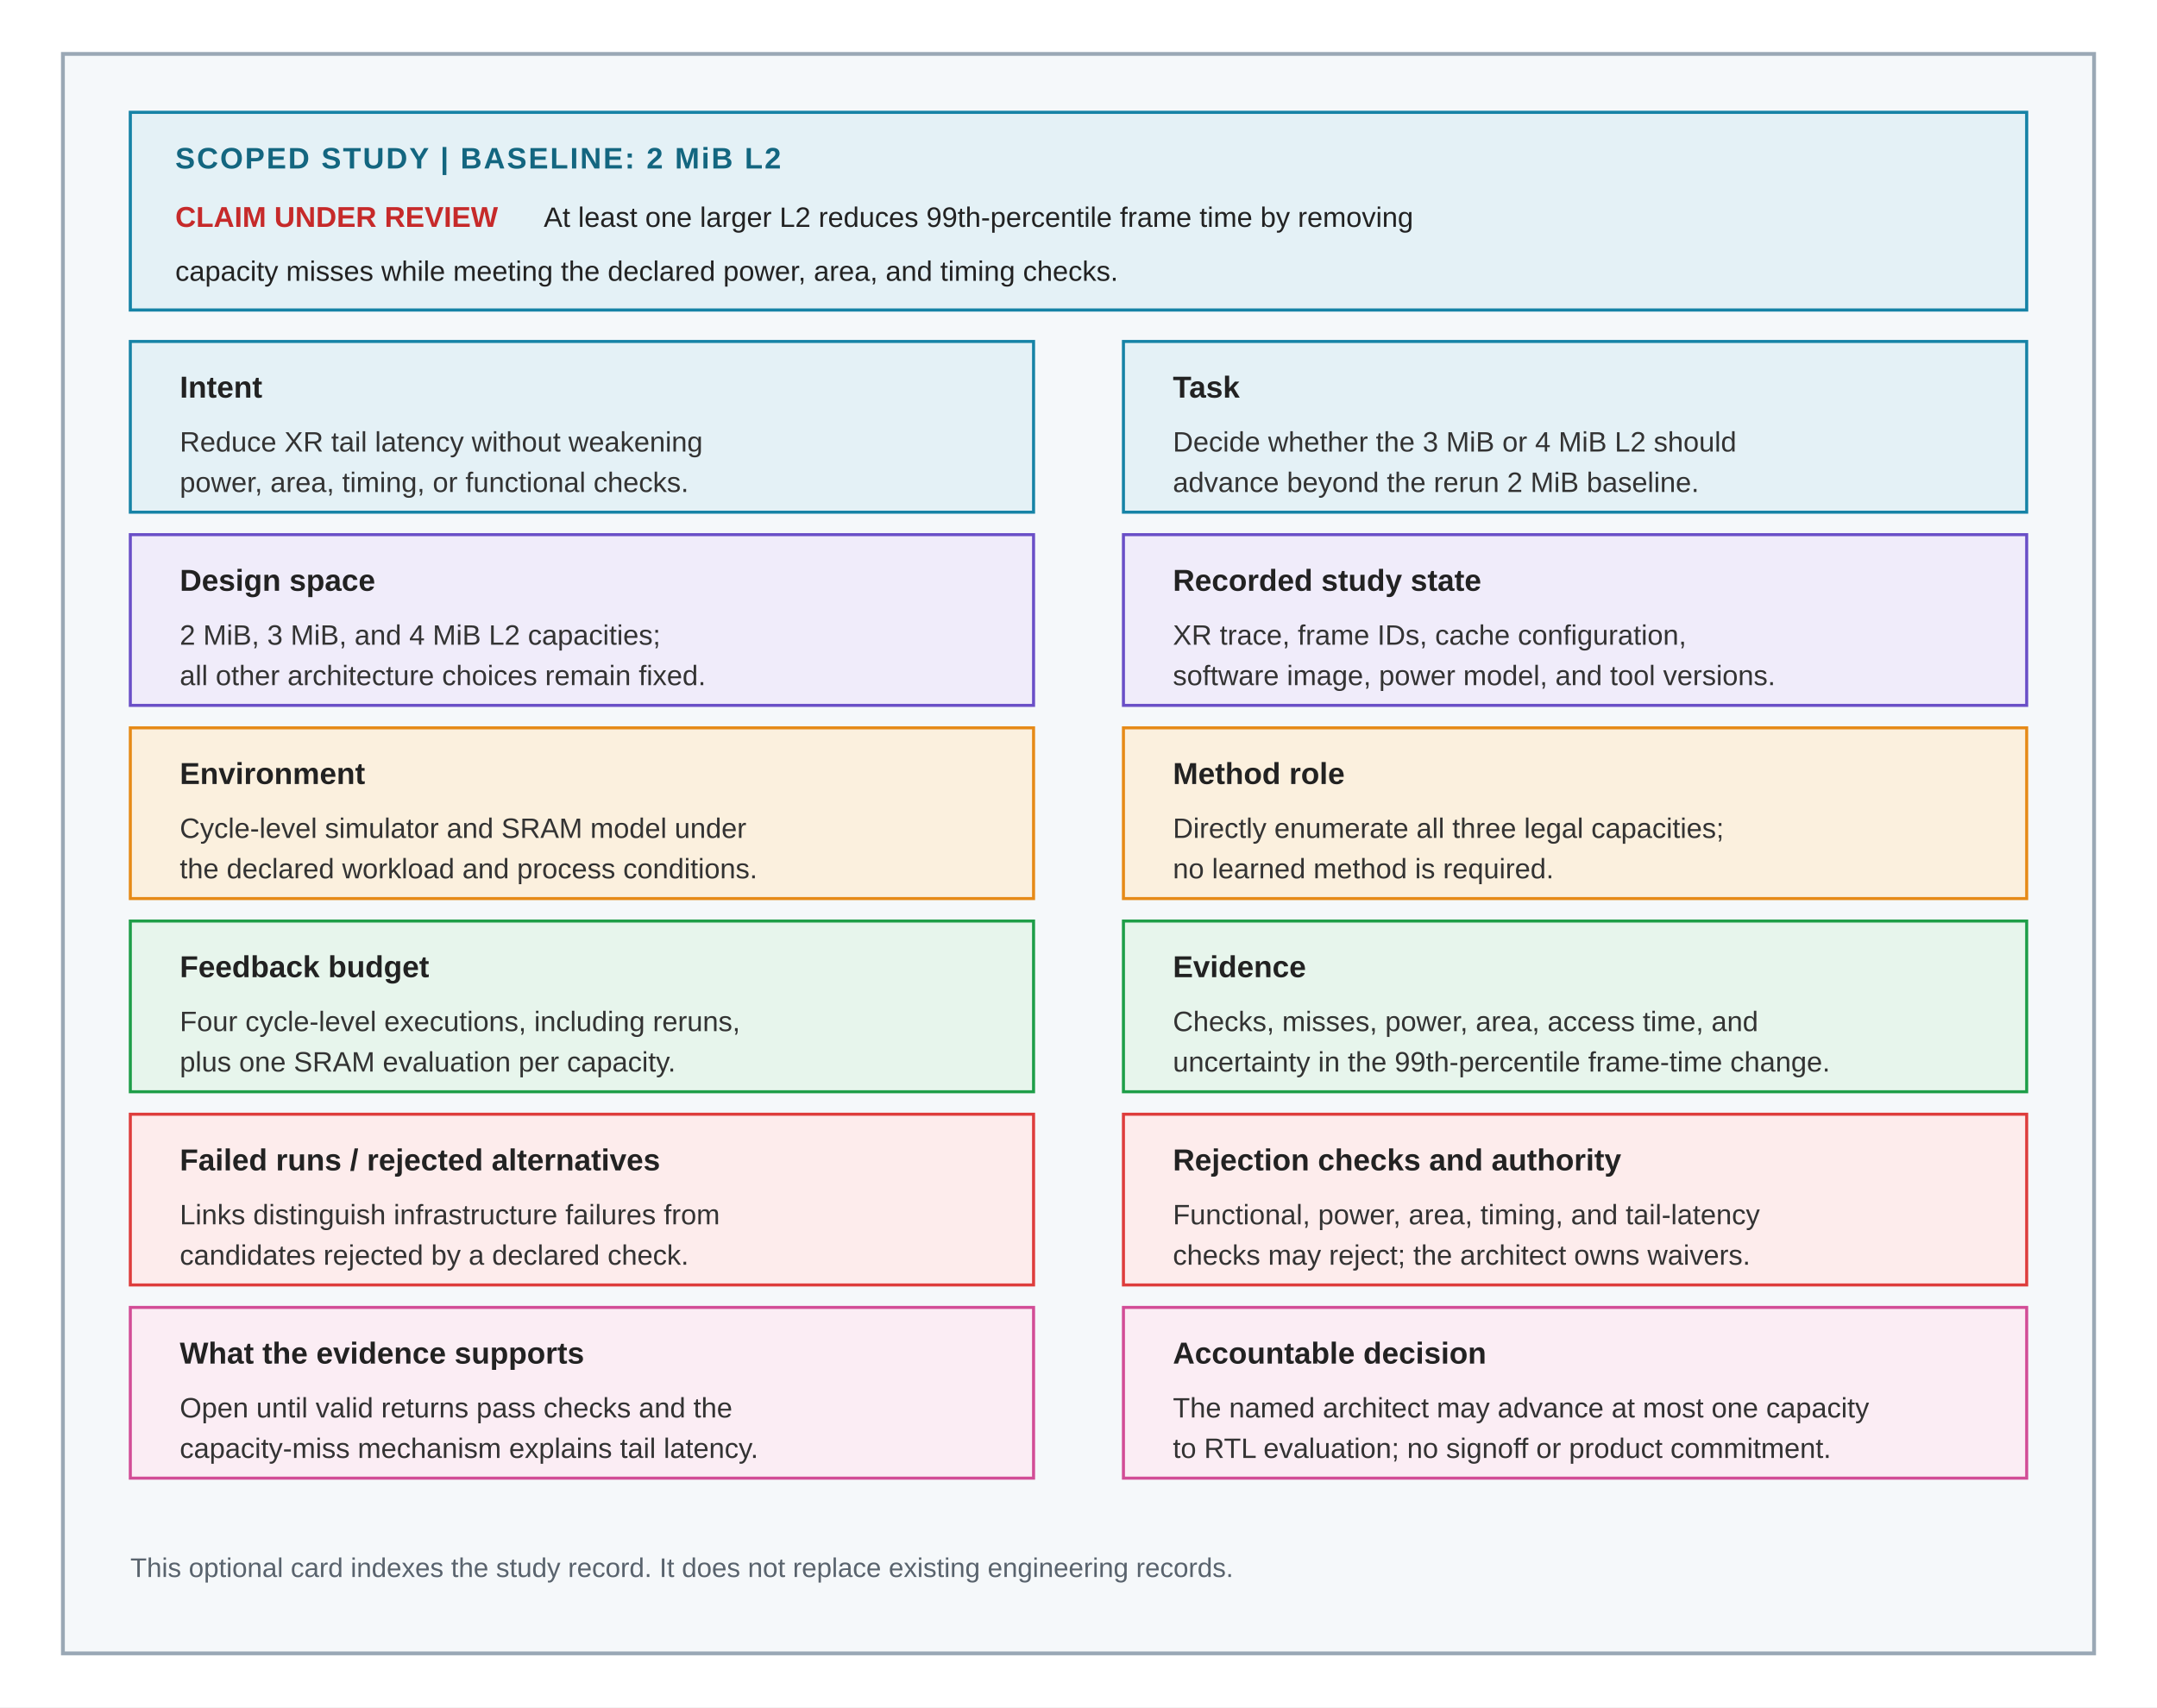
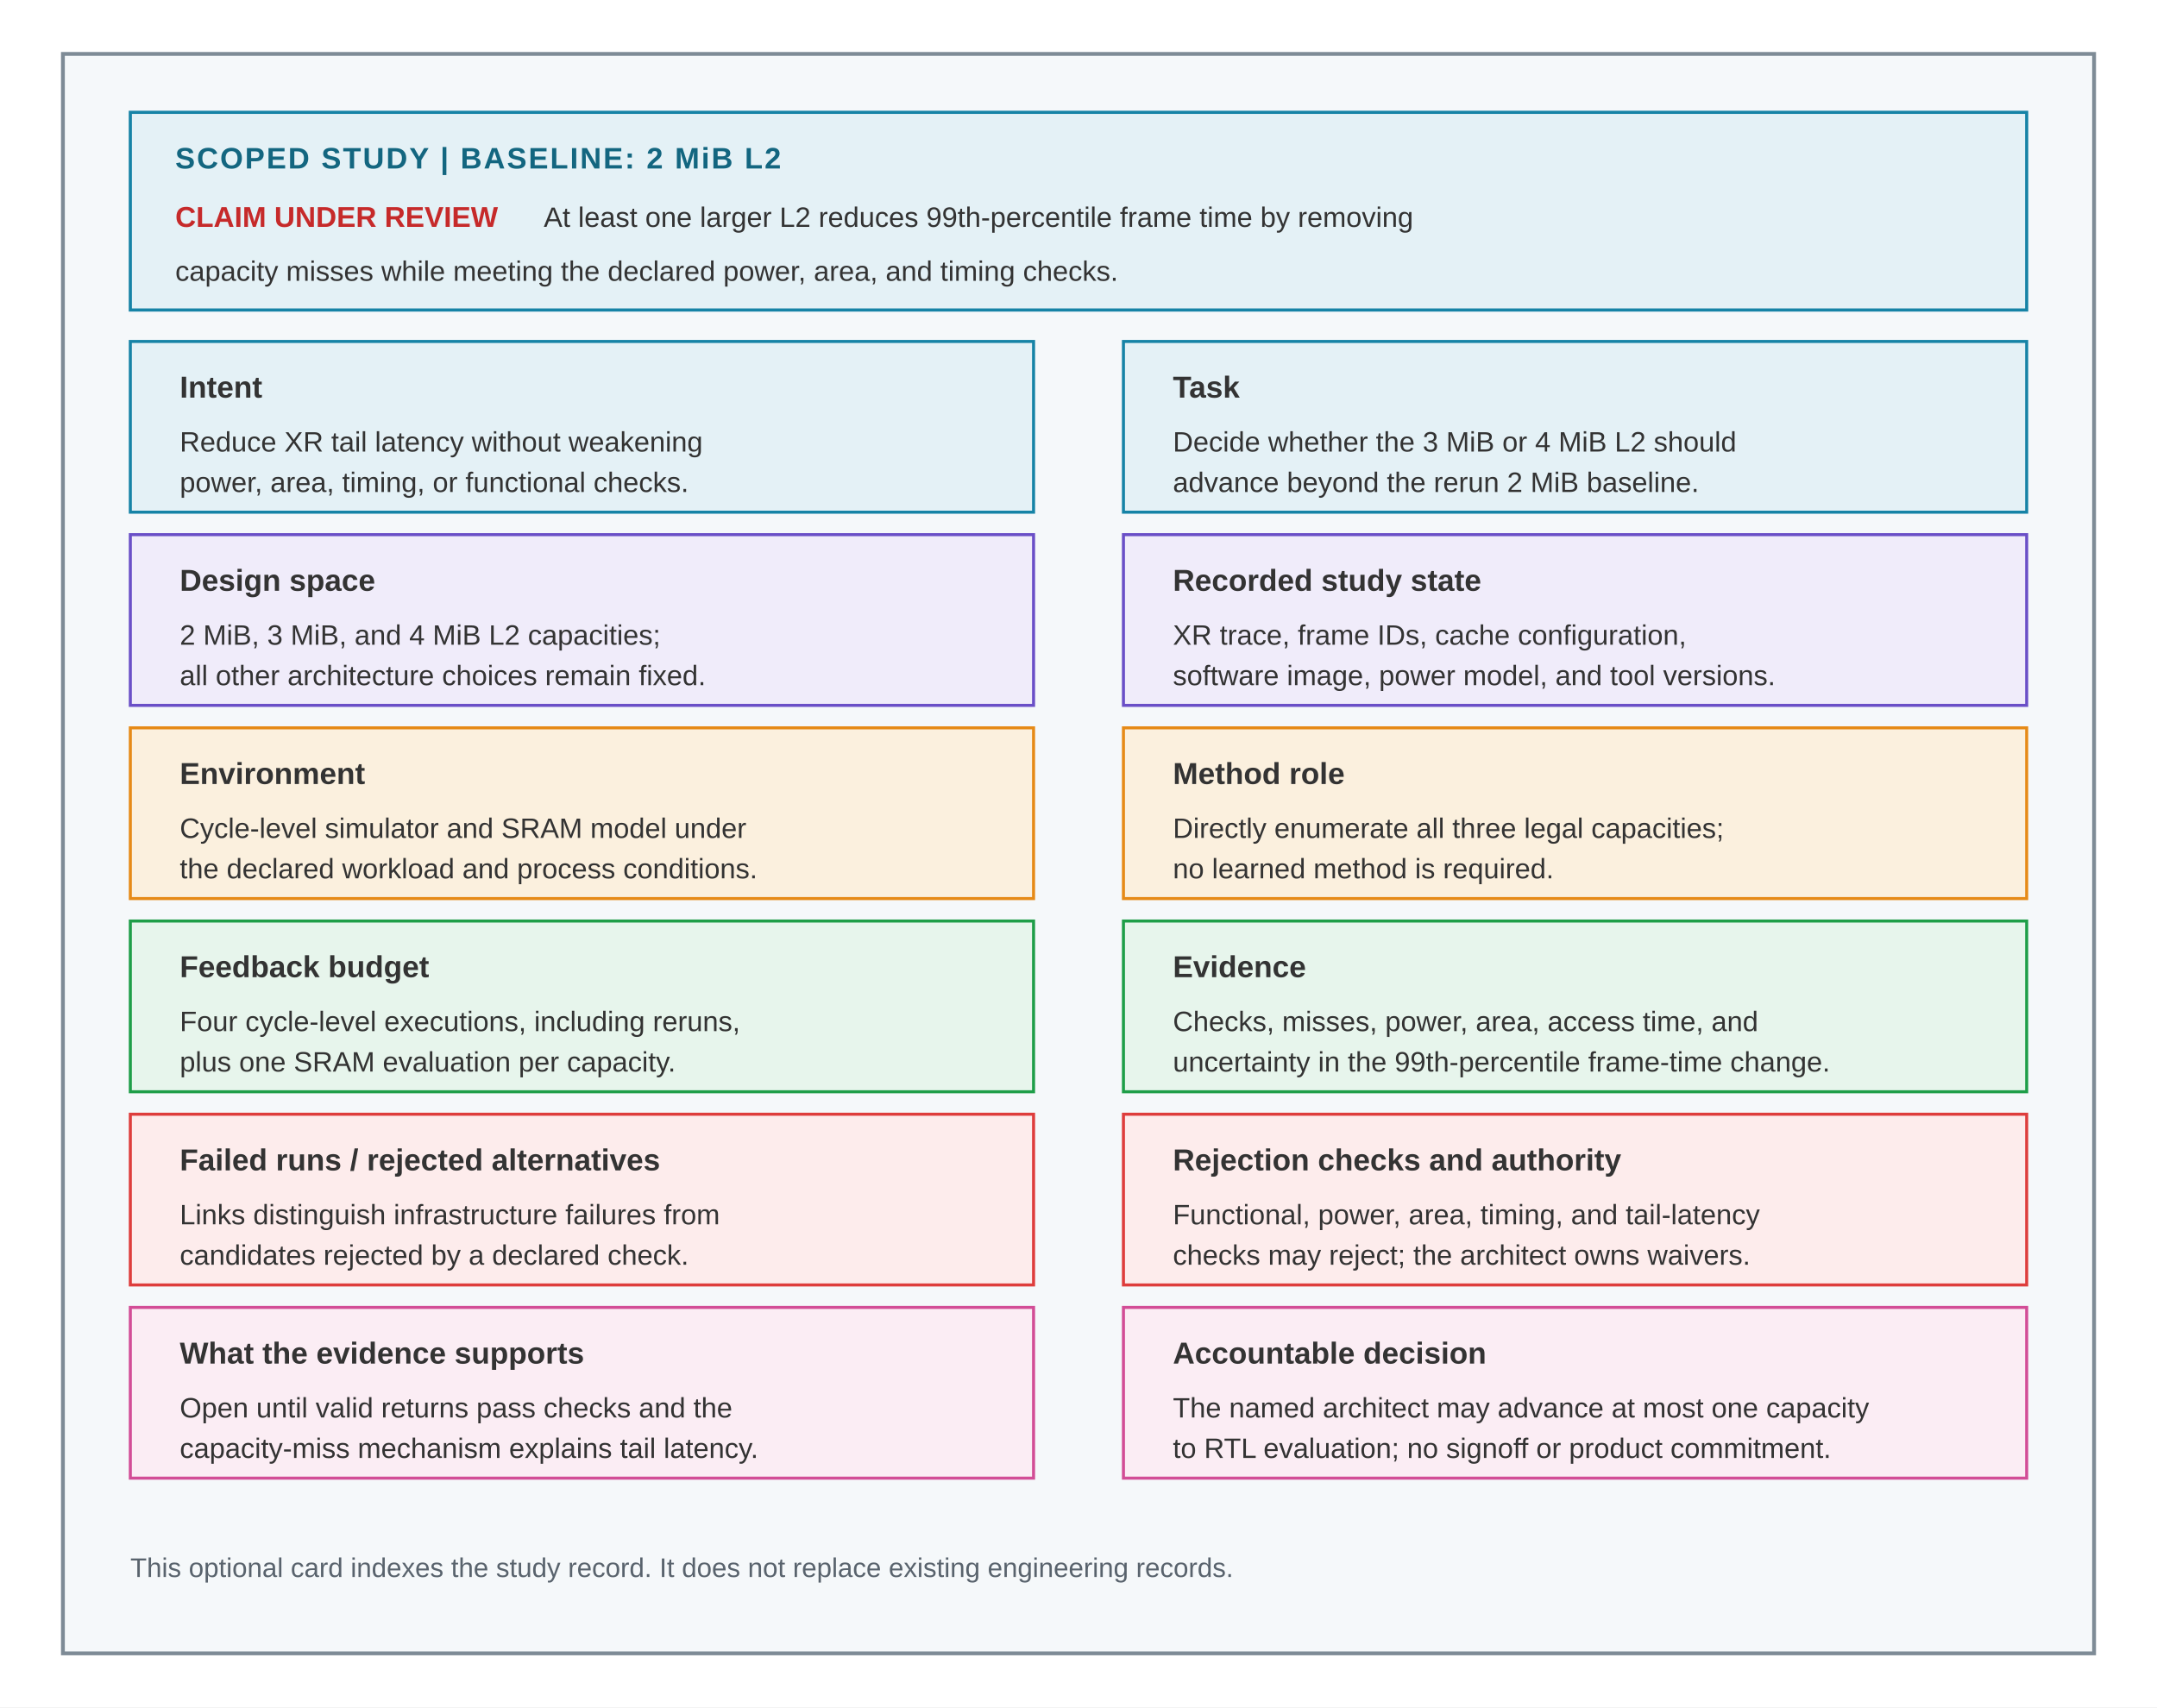
<svg xmlns="http://www.w3.org/2000/svg" viewBox="0 0 960 760" role="img" aria-labelledby="card-title card-desc">
  <defs>
    <style>
      .font { font-family: Arial, Helvetica, sans-serif; }
      .eyebrow { font-size: 13.2px; font-weight: 700; fill: #136680; letter-spacing: 0.8px; }
      .claim-label { font-size: 12.8px; font-weight: 700; fill: #C62A2A; }
-       .claim { font-size: 12.5px; fill: #222222; }
-       .card { fill: #F5F8FA; stroke: #9AA8B5; stroke-width: 1.7; }
+       .claim { font-size: 12.5px; fill: #333333; }
+       .card { fill: #F5F8FA; stroke: #7E8B96; stroke-width: 1.7; }
      .prompt-box { fill: #E4F1F6; stroke: #1683A6; stroke-width: 1.4; }
      .tile { fill: #FFFFFF; stroke-width: 1.35; }
      .workload { stroke: #1683A6; fill: #E4F1F6; }
      .design { stroke: #6A4FC7; fill: #F0ECFA; }
      .methods { stroke: #E68A17; fill: #FBF0DE; }
      .constraints { stroke: #DE3D3C; fill: #FDECEC; }
      .evidence { stroke: #1E9E48; fill: #E7F5EC; }
      .decision { stroke: #D24D96; fill: #FBEDF4; }
-       .label { font-size: 13.5px; font-weight: 700; fill: #222222; }
+       .label { font-size: 13.5px; font-weight: 700; fill: #333333; }
      .body { font-size: 12.5px; fill: #333333; }
      .note { font-size: 12px; fill: #59636D; }
    </style>
  </defs>
  <rect width="960" height="760" fill="#FFFFFF" />
  <rect class="card" x="28" y="24" width="904" height="712" />
  <rect class="prompt-box" x="58" y="50" width="844" height="88" />
  <text class="font eyebrow" x="78" y="75">SCOPED STUDY | BASELINE: 2 MiB L2</text>
  <text class="font claim-label" x="78" y="101">CLAIM UNDER REVIEW</text>
  <text class="font claim" x="242" y="101">At least one larger L2 reduces 99th-percentile frame time by removing</text>
  <text class="font claim" x="78" y="125">capacity misses while meeting the declared power, area, and timing checks.</text>
  <g class="font">
    <rect class="tile workload" x="58" y="152" width="402" height="76" />
    <text class="label" x="80" y="177">Intent</text>
    <text class="body" x="80" y="201">Reduce XR tail latency without weakening</text>
    <text class="body" x="80" y="219">power, area, timing, or functional checks.</text>
    <rect class="tile workload" x="500" y="152" width="402" height="76" />
    <text class="label" x="522" y="177">Task</text>
    <text class="body" x="522" y="201">Decide whether the 3 MiB or 4 MiB L2 should</text>
    <text class="body" x="522" y="219">advance beyond the rerun 2 MiB baseline.</text>
    <rect class="tile design" x="58" y="238" width="402" height="76" />
    <text class="label" x="80" y="263">Design space</text>
    <text class="body" x="80" y="287">2 MiB, 3 MiB, and 4 MiB L2 capacities;</text>
    <text class="body" x="80" y="305">all other architecture choices remain fixed.</text>
    <rect class="tile design" x="500" y="238" width="402" height="76" />
    <text class="label" x="522" y="263">Recorded study state</text>
    <text class="body" x="522" y="287">XR trace, frame IDs, cache configuration,</text>
    <text class="body" x="522" y="305">software image, power model, and tool versions.</text>
    <rect class="tile methods" x="58" y="324" width="402" height="76" />
    <text class="label" x="80" y="349">Environment</text>
    <text class="body" x="80" y="373">Cycle-level simulator and SRAM model under</text>
    <text class="body" x="80" y="391">the declared workload and process conditions.</text>
    <rect class="tile methods" x="500" y="324" width="402" height="76" />
    <text class="label" x="522" y="349">Method role</text>
    <text class="body" x="522" y="373">Directly enumerate all three legal capacities;</text>
    <text class="body" x="522" y="391">no learned method is required.</text>
    <rect class="tile evidence" x="58" y="410" width="402" height="76" />
    <text class="label" x="80" y="435">Feedback budget</text>
    <text class="body" x="80" y="459">Four cycle-level executions, including reruns,</text>
    <text class="body" x="80" y="477">plus one SRAM evaluation per capacity.</text>
    <rect class="tile evidence" x="500" y="410" width="402" height="76" />
    <text class="label" x="522" y="435">Evidence</text>
    <text class="body" x="522" y="459">Checks, misses, power, area, access time, and</text>
    <text class="body" x="522" y="477">uncertainty in the 99th-percentile frame-time change.</text>
    <rect class="tile constraints" x="58" y="496" width="402" height="76" />
    <text class="label" x="80" y="521">Failed runs / rejected alternatives</text>
    <text class="body" x="80" y="545">Links distinguish infrastructure failures from</text>
    <text class="body" x="80" y="563">candidates rejected by a declared check.</text>
    <rect class="tile constraints" x="500" y="496" width="402" height="76" />
    <text class="label" x="522" y="521">Rejection checks and authority</text>
    <text class="body" x="522" y="545">Functional, power, area, timing, and tail-latency</text>
    <text class="body" x="522" y="563">checks may reject; the architect owns waivers.</text>
    <rect class="tile decision" x="58" y="582" width="402" height="76" />
    <text class="label" x="80" y="607">What the evidence supports</text>
    <text class="body" x="80" y="631">Open until valid returns pass checks and the</text>
    <text class="body" x="80" y="649">capacity-miss mechanism explains tail latency.</text>
    <rect class="tile decision" x="500" y="582" width="402" height="76" />
    <text class="label" x="522" y="607">Accountable decision</text>
    <text class="body" x="522" y="631">The named architect may advance at most one capacity</text>
    <text class="body" x="522" y="649">to RTL evaluation; no signoff or product commitment.</text>
  </g>
  <text class="font note" x="58" y="702">This optional card indexes the study record. It does not replace existing engineering records.</text>
</svg>
